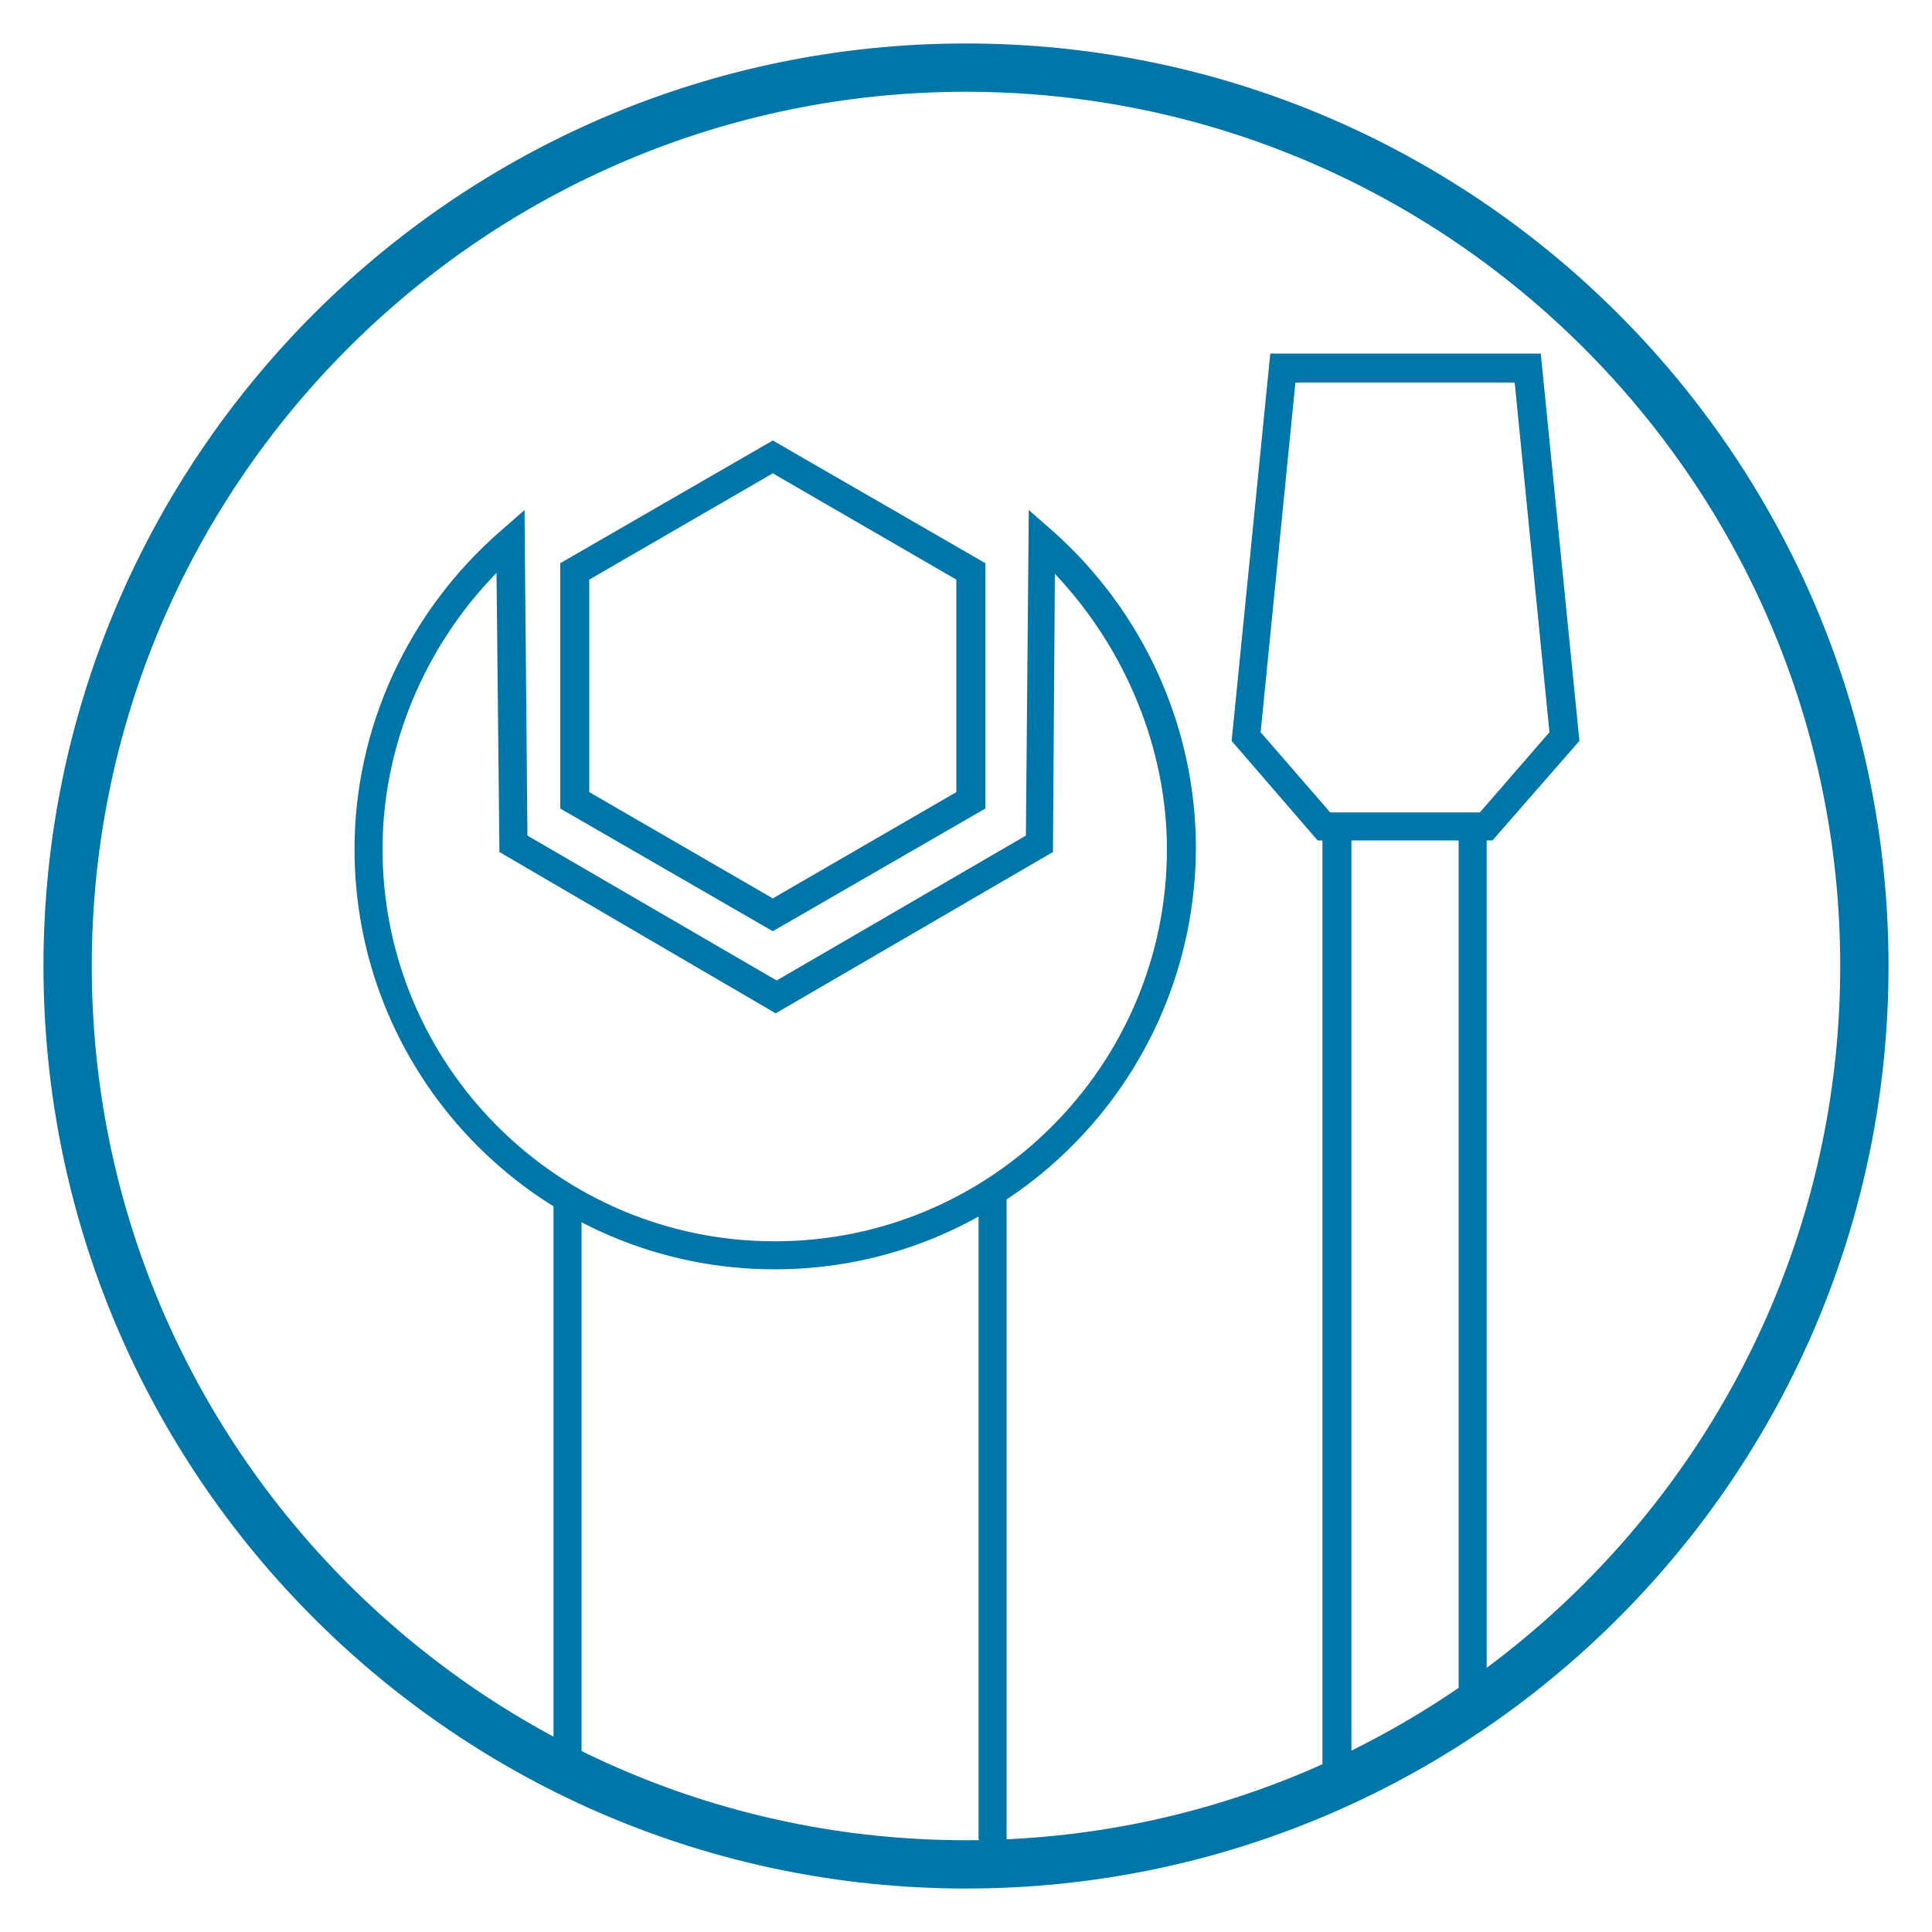
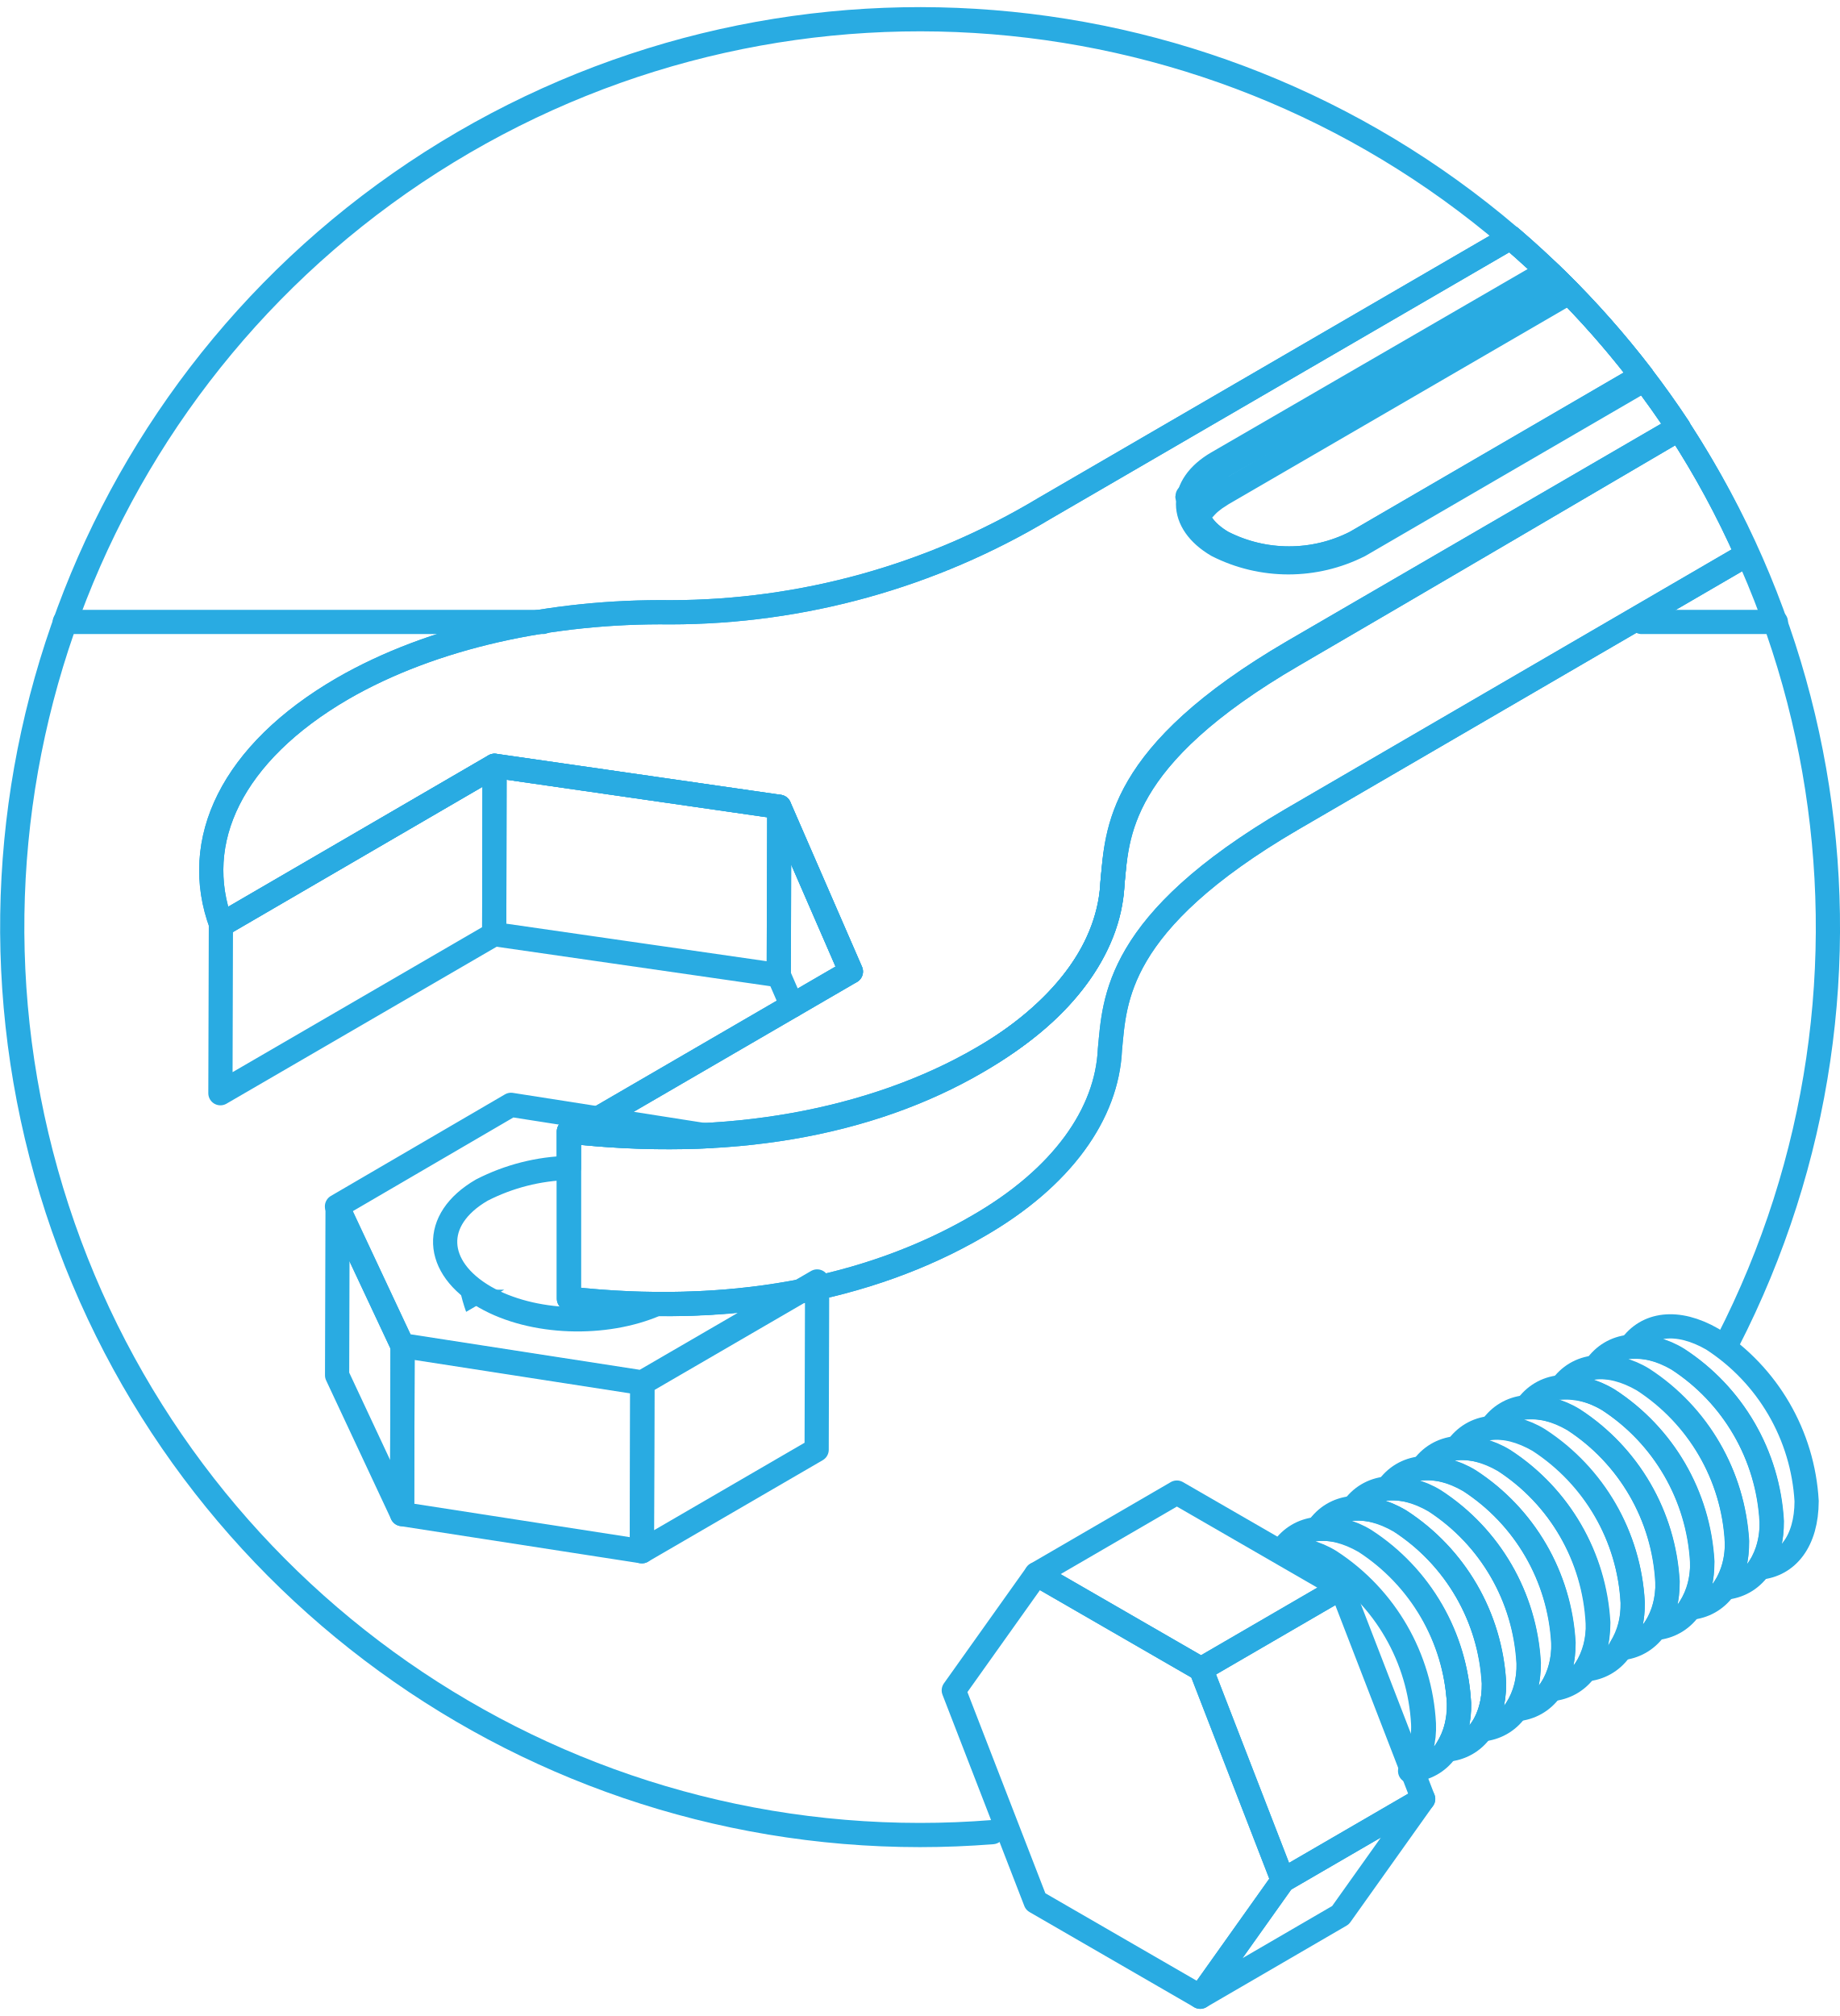
- <svg xmlns="http://www.w3.org/2000/svg" version="1.1" id="Layer_1" x="0px" y="0px" viewBox="0 0 200 200" style="enable-background:new 0 0 200 200;" xml:space="preserve">
-   <style type="text/css">
- 	.st0{fill:#0075A8;}
- </style>
-   <path class="st0" d="M100,195.5c-52.7,0-95.5-42.8-95.5-95.5C4.5,47.3,47.3,4.5,100,4.5c52.7,0,95.5,42.8,95.5,95.5  C195.5,152.7,152.7,195.5,100,195.5z M100,9.5C50.1,9.5,9.5,50.1,9.5,100c0,49.9,40.6,90.5,90.5,90.5c49.9,0,90.5-40.6,90.5-90.5  C190.5,50.1,149.9,9.5,100,9.5z" />
-   <g>
-     <path class="st0" d="M749,1151.6v-1.6h-90v11h-4.9c-1,0-1.7,0.6-1.7,1.5s0.8,1.5,1.7,1.5h4.9v7h-4.9c-1,0-1.7,0.6-1.7,1.5   s0.8,1.5,1.7,1.5h4.9v8h-4.9c-1,0-1.7,0.6-1.7,1.5s0.8,1.5,1.7,1.5h4.9v7h-4.9c-1,0-1.7,0.6-1.7,1.5s0.8,1.5,1.7,1.5h4.9v7h-4.9   c-1,0-1.7,0.6-1.7,1.5s0.8,1.5,1.7,1.5h4.9v7h-4.9c-1,0-1.7,0.6-1.7,1.5s0.8,1.5,1.7,1.5h4.9v7h-4.9c-1,0-1.7,0.6-1.7,1.5   s0.8,1.5,1.7,1.5h4.9v7h-4.9c-1,0-1.7,0.6-1.7,1.5s0.8,1.5,1.7,1.5h4.9v7h-4.9c-1,0-1.7,0.6-1.7,1.5s0.8,1.5,1.7,1.5h4.9v7h-4.9   c-1,0-1.7,0.6-1.7,1.5s0.8,1.5,1.7,1.5h4.9v12h0.1l6.4,7H756v-116.6L749,1151.6z M665.8,1252H662v-7h3.8c1,0,1.7-0.6,1.7-1.5   s-0.8-1.5-1.7-1.5H662v-7h3.8c1,0,1.7-0.6,1.7-1.5s-0.8-1.5-1.7-1.5H662v-7h3.8c1,0,1.7-0.6,1.7-1.5s-0.8-1.5-1.7-1.5H662v-7h3.8   c1,0,1.7-0.6,1.7-1.5s-0.8-1.5-1.7-1.5H662v-7h3.8c1,0,1.7-0.6,1.7-1.5s-0.8-1.5-1.7-1.5H662v-7h3.8c1,0,1.7-0.6,1.7-1.5   s-0.8-1.5-1.7-1.5H662v-7h3.8c1,0,1.7-0.6,1.7-1.5s-0.8-1.5-1.7-1.5H662v-8h3.8c1,0,1.7-0.6,1.7-1.5s-0.8-1.5-1.7-1.5H662v-7h3.8   c1,0,1.7-0.6,1.7-1.5s-0.8-1.5-1.7-1.5H662v-8h84v111h-84v-9h3.8c1,0,1.7-0.6,1.7-1.5S666.8,1252,665.8,1252z M753,1271h-86l-3.2-4   H749v-110.8l4,2.8V1271z" />
-     <path class="st0" d="M677.5,1177.8c2.9,0,5.3-2.4,5.3-5.3c0-2.9-2.4-5.3-5.3-5.3c-2.9,0-5.3,2.4-5.3,5.3   C672.2,1175.4,674.6,1177.8,677.5,1177.8z M677.5,1170.5c1,0,1.9,0.8,1.9,1.9c0,1-0.8,1.9-1.9,1.9c-1,0-1.9-0.8-1.9-1.9   C675.6,1171.4,676.5,1170.5,677.5,1170.5z" />
-     <path class="st0" d="M677.5,1248.6c2.9,0,5.3-2.4,5.3-5.3c0-2.9-2.4-5.3-5.3-5.3c-2.9,0-5.3,2.4-5.3,5.3   C672.2,1246.2,674.6,1248.6,677.5,1248.6z M677.5,1241.4c1,0,1.9,0.8,1.9,1.9c0,1-0.8,1.9-1.9,1.9c-1,0-1.9-0.8-1.9-1.9   C675.6,1242.2,676.5,1241.4,677.5,1241.4z" />
-     <path class="st0" d="M677.5,1213.2c2.9,0,5.3-2.4,5.3-5.3c0-2.9-2.4-5.3-5.3-5.3c-2.9,0-5.3,2.4-5.3,5.3   C672.2,1210.8,674.6,1213.2,677.5,1213.2z M677.5,1206c1,0,1.9,0.8,1.9,1.9c0,1-0.8,1.9-1.9,1.9c-1,0-1.9-0.8-1.9-1.9   C675.6,1206.8,676.5,1206,677.5,1206z" />
+ <svg xmlns="http://www.w3.org/2000/svg" id="Layer_1" data-name="Layer 1" viewBox="0 0 152 166.54">
+   <defs>
+     <style>.cls-1{fill:none;stroke:#29abe2;stroke-linecap:round;stroke-linejoin:round;stroke-width:2px;}.cls-2{fill:#29abe2;}.cls-3{isolation:isolate;}</style>
+   </defs>
+   <path class="cls-1" d="M141.48,110.63c-2.9-1.67-5.43-1.3-6.77.63a6.69,6.69,0,0,1,3.9,1,17.08,17.08,0,0,1,7.75,13.42,6.65,6.65,0,0,1-1,3.82c2.32-.21,3.89-2.19,3.9-5.49A17.08,17.08,0,0,0,141.48,110.63Z" />
+   <path class="cls-1" d="M138.61,112.29c-2.9-1.67-5.43-1.3-6.77.63a6.69,6.69,0,0,1,3.9,1,17.08,17.08,0,0,1,7.75,13.42,6.65,6.65,0,0,1-1,3.82c2.32-.21,3.89-2.19,3.9-5.49A17.08,17.08,0,0,0,138.61,112.29Z" />
+   <path class="cls-1" d="M135.74,114c-2.9-1.67-5.43-1.3-6.77.63a6.69,6.69,0,0,1,3.9,1A17.08,17.08,0,0,1,140.62,129a6.65,6.65,0,0,1-1,3.82c2.32-.21,3.89-2.19,3.9-5.49A17.08,17.08,0,0,0,135.74,114Z" />
+   <path class="cls-1" d="M132.87,115.63c-2.9-1.67-5.43-1.3-6.77.63a6.69,6.69,0,0,1,3.9,1,17.08,17.08,0,0,1,7.75,13.42,6.65,6.65,0,0,1-1,3.82c2.32-.21,3.89-2.19,3.9-5.49A17.08,17.08,0,0,0,132.87,115.63Z" />
+   <path class="cls-2" d="M38,106.56a13.37,13.37,0,0,0,.51,1.81l3.15-1.83Z" />
+   <polygon class="cls-1" points="33.26 111.18 33.22 125.08 27.85 113.61 27.89 99.71 33.26 111.18" />
+   <polygon class="cls-1" points="67.51 105.86 67.47 119.76 53.03 128.15 53.07 114.25 67.51 105.86" />
+   <polygon class="cls-1" points="53.07 114.25 53.03 128.15 33.22 125.08 33.26 111.18 53.07 114.25" />
+   <line class="cls-1" x1="5.35" y1="51.38" x2="44.86" y2="51.38" />
+   <line class="cls-1" x1="135.63" y1="51.38" x2="146.72" y2="51.38" />
+   <path class="cls-1" d="M82,151.35q-3,.24-6,0.24a75,75,0,1,1,66.73-40.73" />
+   <polyline class="cls-1" points="65.44 83.09 64.34 80.56 64.38 66.65 70.3 80.26" />
+   <polygon class="cls-1" points="64.38 66.65 64.34 80.56 40.83 77.17 40.86 63.26 64.38 66.65" />
+   <polygon class="cls-1" points="40.86 63.26 40.83 77.17 18.21 90.31 18.25 76.4 40.86 63.26" />
+   <path class="cls-1" d="M138.73,35.44c-9.72,5.7-22,12.91-31.89,18.67C92.23,62.6,92.31,69,91.9,73.08c-0.24,5.3-4.15,10.54-11.09,14.58C71.7,93,60,94.93,47,93.47v13.81c13,1.46,24.7-.69,33.81-6,6.95-4,10.65-9.28,10.89-14.58,0.4-4.1.43-10.48,15-19l37.64-21.9A74.54,74.54,0,0,0,138.73,35.44Z" />
+   <path class="cls-1" d="M124.81,19.62L86.29,42a60.1,60.1,0,0,1-30.88,8.58c-9.8-.12-19.66,2-27.12,6.31-9.11,5.3-12.6,12.58-10,19.51L40.86,63.26l23.52,3.39L70.3,80.26,47.69,93.4c12,1.46,24.36-.68,33.47-6,6.95-4,10.52-9.28,10.76-14.58,0.4-4.1.32-10.47,14.93-19l31.83-18.5A75.37,75.37,0,0,0,124.81,19.62Z" />
+   <path class="cls-1" d="M135.63,31.06L112,44.81a12.09,12.09,0,0,1-11,0c-3-1.75-3-4.59,0-6.34L128.19,22.7l-0.3-.29L100.57,38.24c-3.23,1.88-3.21,4.93,0,6.81a13,13,0,0,0,11.75,0l23.51-13.67Z" />
+   <path class="cls-1" d="M128.59,23.08L101,38.47c-3,1.75-3,4.59,0,6.34a12.09,12.09,0,0,0,11,0l23.66-13.75A75.41,75.41,0,0,0,128.59,23.08Z" />
+   <path class="cls-1" d="M128.17,22.68L101,38.47l-0.09.06-0.2.13-0.28.18-0.22.17-0.24.19,0,0-0.08.09a4.46,4.46,0,0,0-.33.35l-0.07.08-0.05.08-0.18.27-0.08.11,0,0.06c0,0.08-.08.16-0.11,0.24l-0.07.14v0c0,0.08-.44.16-0.46,0.23s-0.44.1-.44,0.15v0c0,0.16.34,0.25,0.34,0.42l0.35,1H99s0,0,0,0,0.07-.08.1-0.14,0.12-.16.18-0.25L99.49,42a4.42,4.42,0,0,1,.33-0.35l0.13-.12,0.24-.19,0.22-.17,0.28-.18,0.29-.19,28.67-16.65C129.16,23.65,128.67,23.16,128.17,22.68Z" />
+   <path class="cls-1" d="M124.81,19.62L86.29,42a60.1,60.1,0,0,1-30.88,8.58c-9.8-.12-19.66,2-27.12,6.31-9.11,5.3-12.6,12.58-10,19.51L40.86,63.26l23.52,3.39L70.3,80.26,47.69,93.4c12,1.46,24.36-.68,33.47-6,6.95-4,10.52-9.28,10.76-14.58,0.4-4.1.32-10.47,14.93-19l31.83-18.5A75.37,75.37,0,0,0,124.81,19.62Z" />
+   <path class="cls-1" d="M138.73,35.44c-9.72,5.7-22,12.91-31.89,18.67C92.23,62.6,92.31,69,91.9,73.08c-0.24,5.3-4.15,10.54-11.09,14.58C71.7,93,60,94.93,47,93.47v13.81c13,1.46,24.7-.69,33.81-6,6.95-4,10.65-9.28,10.89-14.58,0.4-4.1.43-10.48,15-19l37.64-21.9A74.54,74.54,0,0,0,138.73,35.44Z" />
+   <path class="cls-1" d="M54.25,107.72C50,109.58,44,109.4,40.08,107.16c-4.23-2.44-4.48-6.41-.27-8.85A16.69,16.69,0,0,1,47,96.48v-3a74.54,74.54,0,0,0,11.69.37L42.22,91.27,27.84,99.66l5.39,11.47,19.82,3.07,12.76-7.41A59.45,59.45,0,0,1,54.25,107.72Z" />
+   <path class="cls-1" d="M115.66,125.62c-2.9-1.67-5.43-1.3-6.77.63a6.69,6.69,0,0,1,3.9,1,17.08,17.08,0,0,1,7.75,13.42,6.65,6.65,0,0,1-1,3.82c2.32-.21,3.89-2.19,3.9-5.49A17.08,17.08,0,0,0,115.66,125.62Z" />
+   <g class="cls-3">
+     <polygon class="cls-1" points="105.99 155.34 117.58 148.61 110.75 158.21 99.16 164.95 105.99 155.34" />
+     <polygon class="cls-1" points="99.23 137.89 105.99 155.34 99.16 164.95 85.56 157.09 78.8 139.64 85.63 130.04 99.23 137.89" />
+     <polygon class="cls-1" points="99.23 137.89 110.83 131.15 117.58 148.61 105.99 155.34 99.23 137.89" />
+     <polygon class="cls-1" points="85.63 130.04 97.23 123.3 110.83 131.15 99.23 137.89 85.63 130.04" />
  </g>
-   <g>
-     <path class="st0" d="M80.2,131.4c-24,0-43.5-19.5-43.5-43.5c0-12.5,5.5-24.6,15.2-33l2.4-2.1l0.3,33.7l25.8,15l25.8-15l0.3-33.7   l2.4,2.1c9.5,8.4,14.9,20.4,14.9,32.9C123.7,111.9,104.2,131.4,80.2,131.4z M51.4,59.3c-7.5,7.7-11.8,18-11.8,28.6   c0,22.4,18.2,40.6,40.6,40.6s40.6-18.2,40.6-40.6c0-10.4-4.3-20.8-11.6-28.5L109,88.2l-28.7,16.7L51.7,88.2L51.4,59.3z" />
-     <polyline class="st0" points="101.3,190.4 101.3,123.7 104.2,123.7 104.2,193.4  " />
-     <polyline class="st0" points="57.3,184.4 57.3,123.7 60.2,123.7 60.2,181.4  " />
-     <polyline class="st0" points="151,175.4 151,85.5 153.9,85.5 153.9,178.4  " />
-     <polyline class="st0" points="136.9,185.4 136.9,85.5 139.9,85.5 139.9,182.4  " />
-     <path class="st0" d="M80,96.4L58,83.7V58.3l22-12.7l22,12.7v25.4L80,96.4z M61,82l19,11l19-11V60L80,49L61,60V82z" />
-     <path class="st0" d="M154.5,87h-18.1l-8.9-10.3l4-40.1h28l4,40.1L154.5,87z M137.7,84.1h15.5l7.2-8.3l-3.6-36.2h-22.7l-3.6,36.2   L137.7,84.1z" />
-   </g>
+   <path class="cls-1" d="M130,117.29c-2.9-1.67-5.43-1.3-6.77.63a6.69,6.69,0,0,1,3.9,1,17.08,17.08,0,0,1,7.75,13.42,6.65,6.65,0,0,1-1,3.82c2.32-.21,3.89-2.19,3.9-5.49A17.08,17.08,0,0,0,130,117.29Z" />
+   <path class="cls-1" d="M127.13,119c-2.9-1.67-5.43-1.3-6.77.63a6.69,6.69,0,0,1,3.9,1A17.08,17.08,0,0,1,132,134.09a6.65,6.65,0,0,1-1,3.82c2.32-.21,3.89-2.19,3.9-5.49A17.08,17.08,0,0,0,127.13,119Z" />
+   <path class="cls-1" d="M124.27,120.67c-2.9-1.67-5.43-1.3-6.77.63a6.69,6.69,0,0,1,3.9,1,17.08,17.08,0,0,1,7.75,13.42,6.65,6.65,0,0,1-1,3.82c2.32-.21,3.89-2.19,3.9-5.49A17.08,17.08,0,0,0,124.27,120.67Z" />
+   <path class="cls-1" d="M121.4,122.33c-2.9-1.67-5.43-1.3-6.77.63a6.69,6.69,0,0,1,3.9,1,17.08,17.08,0,0,1,7.75,13.42,6.65,6.65,0,0,1-1,3.82c2.32-.21,3.89-2.19,3.9-5.49A17.08,17.08,0,0,0,121.4,122.33Z" />
+   <path class="cls-1" d="M118.53,124c-2.9-1.67-5.43-1.3-6.77.63a6.69,6.69,0,0,1,3.9,1,17.08,17.08,0,0,1,7.75,13.42,6.65,6.65,0,0,1-1,3.82c2.32-.21,3.89-2.19,3.9-5.49A17.08,17.08,0,0,0,118.53,124Z" />
+   <path class="cls-1" d="M115.66,125.67c-2.9-1.67-5.43-1.3-6.77.63a6.69,6.69,0,0,1,3.9,1,17.08,17.08,0,0,1,7.75,13.42,6.65,6.65,0,0,1-1,3.82c2.32-.21,3.89-2.19,3.9-5.49A17.08,17.08,0,0,0,115.66,125.67Z" />
+   <path class="cls-1" d="M112.76,127.35c-2.9-1.67-5.43-1.3-6.77.63a6.69,6.69,0,0,1,3.9,1,17.08,17.08,0,0,1,7.75,13.42,6.65,6.65,0,0,1-1,3.82c2.32-.21,3.89-2.19,3.9-5.49A17.08,17.08,0,0,0,112.76,127.35Z" />
+   <path class="cls-1" d="M116.5,146.3a6.56,6.56,0,0,0,1.08-3.9A17.08,17.08,0,0,0,109.84,129a6.74,6.74,0,0,0-3.85-1" />
</svg>
